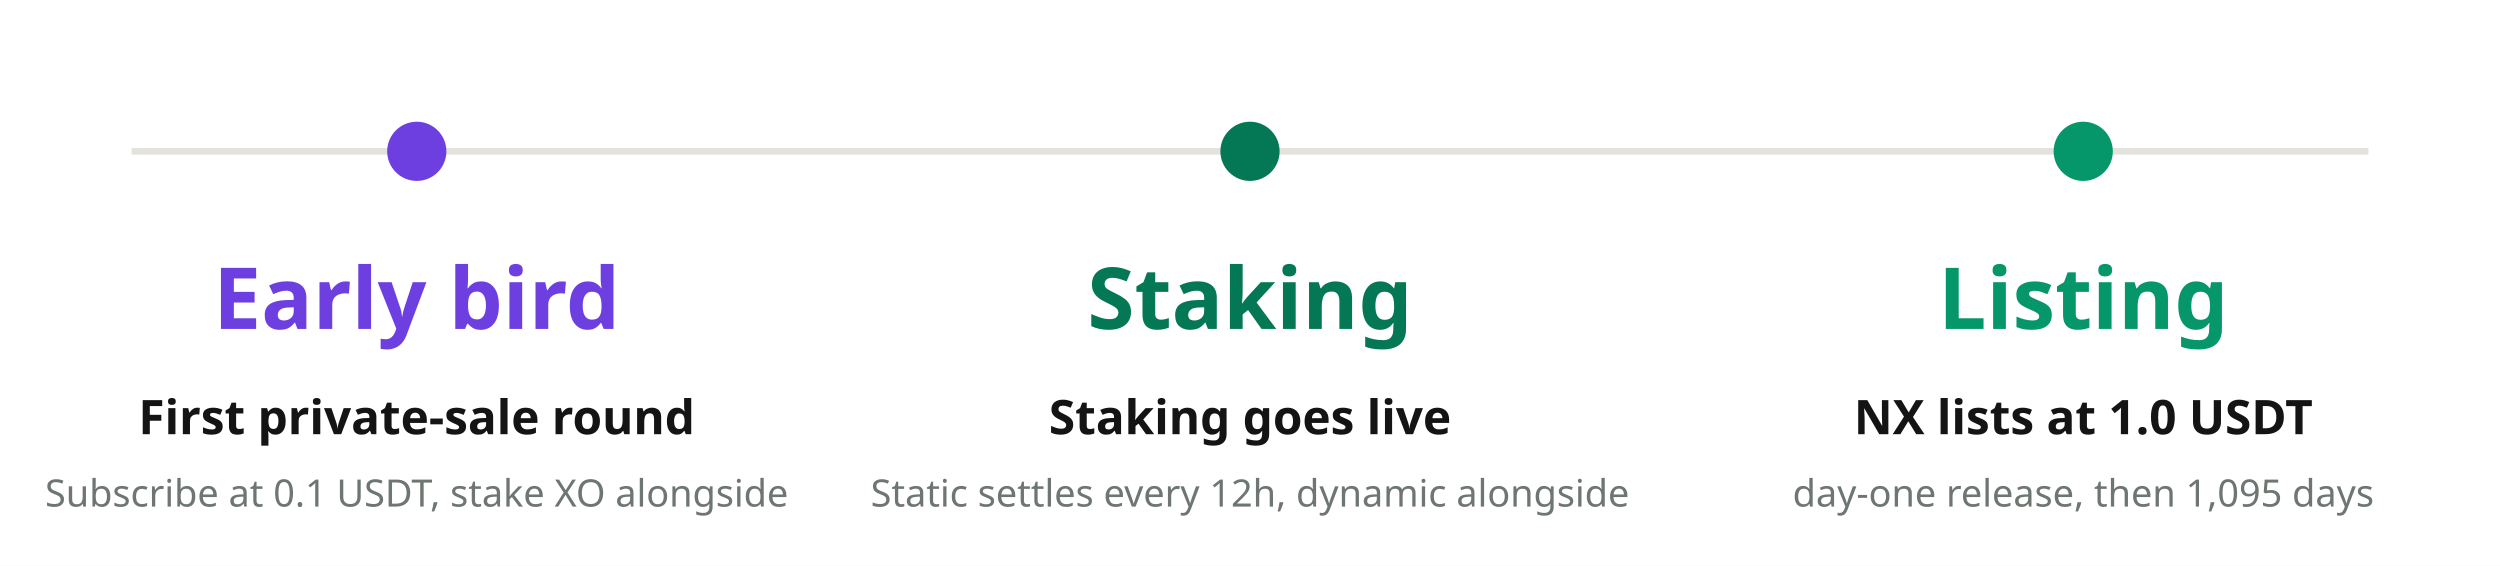
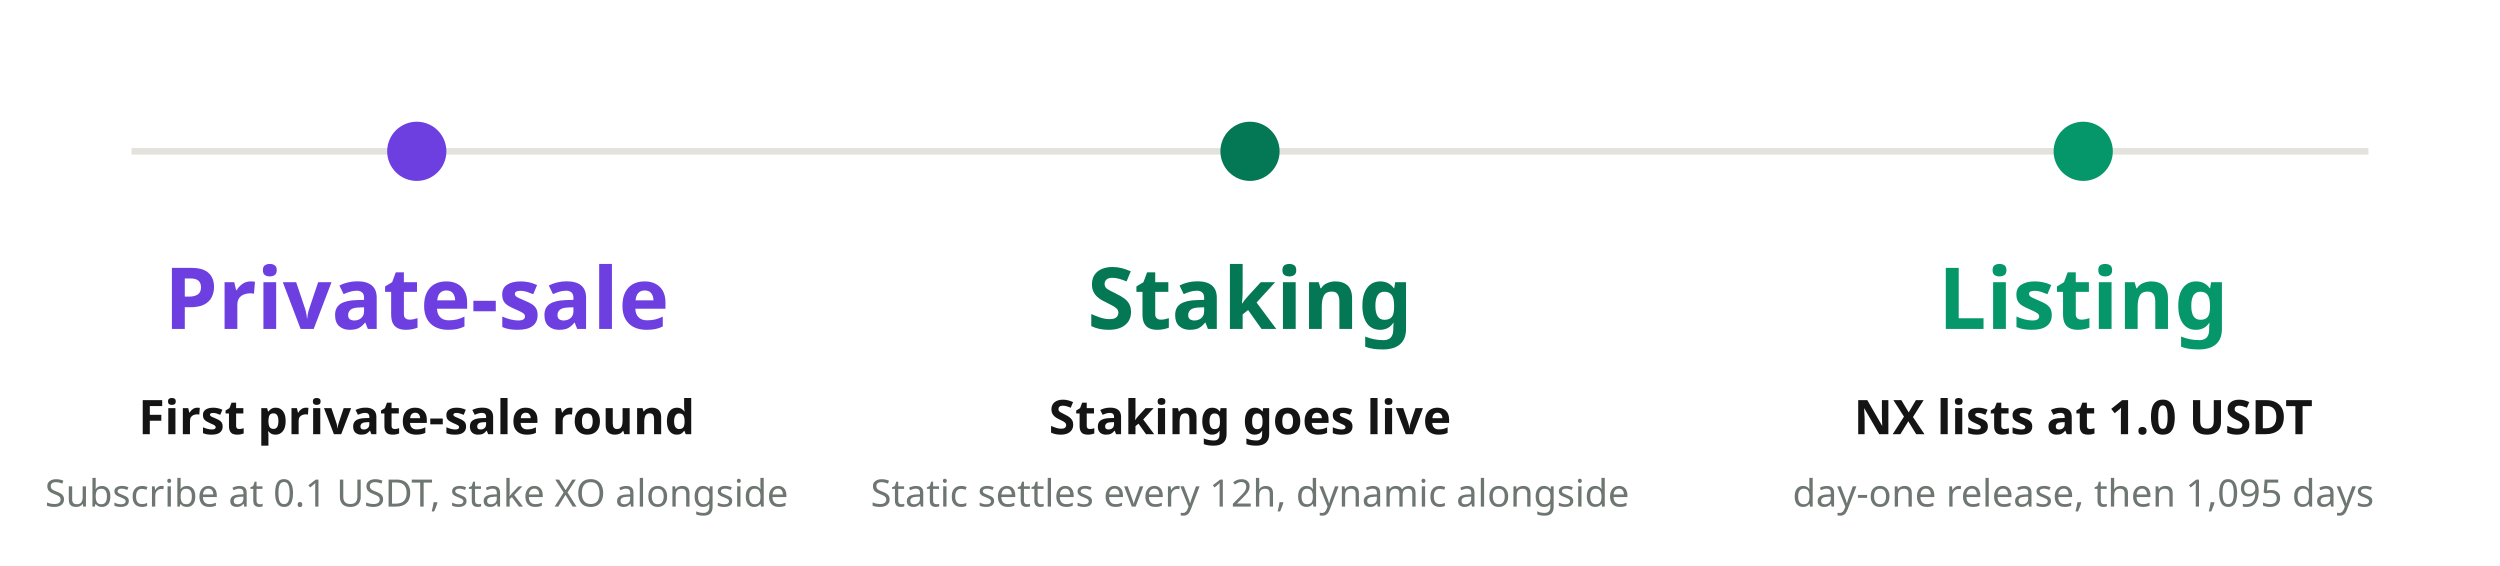
<svg xmlns="http://www.w3.org/2000/svg" viewBox="0 0 760 172" width="760" height="172" style="display:block;background:#FFFFFF">
  <rect width="760" height="172" fill="#FFFFFF" />
  <line x1="40" y1="46" x2="720" y2="46" stroke="#E4E2DC" stroke-width="2" />
  <circle cx="126.7" cy="46" r="9" fill="#6D3FE0" />
-   <text x="126.667" y="100" font-size="26" fill="#6D3FE0" font-family="'PingFang SC','Hiragino Sans GB','Noto Sans SC',sans-serif" text-anchor="middle" font-weight="700" letter-spacing="0">Early bird</text>
+   <text x="126.667" y="100" font-size="26" fill="#6D3FE0" font-family="'PingFang SC','Hiragino Sans GB','Noto Sans SC',sans-serif" text-anchor="middle" font-weight="700" letter-spacing="0">Private-sale</text>
  <text x="126.667" y="132" font-size="14.5" fill="#141414" font-family="'PingFang SC','Hiragino Sans GB','Noto Sans SC',sans-serif" text-anchor="middle" font-weight="700" letter-spacing="0">First private-sale round</text>
  <text x="126.667" y="154" font-size="11.5" fill="#6E7671" font-family="'PingFang SC','Hiragino Sans GB','Noto Sans SC',sans-serif" text-anchor="middle" font-weight="400" letter-spacing="0">Subscribe at 0.1 USDT, stake XO alongside</text>
  <circle cx="380.0" cy="46" r="9" fill="#047854" />
  <text x="380.0" y="100" font-size="26" fill="#047854" font-family="'PingFang SC','Hiragino Sans GB','Noto Sans SC',sans-serif" text-anchor="middle" font-weight="700" letter-spacing="0">Staking</text>
  <text x="380.0" y="132" font-size="14.5" fill="#141414" font-family="'PingFang SC','Hiragino Sans GB','Noto Sans SC',sans-serif" text-anchor="middle" font-weight="700" letter-spacing="0">Staking goes live</text>
  <text x="380.0" y="154" font-size="11.5" fill="#6E7671" font-family="'PingFang SC','Hiragino Sans GB','Noto Sans SC',sans-serif" text-anchor="middle" font-weight="400" letter-spacing="0">Static settles every 12h, dynamic alongside</text>
  <circle cx="633.3" cy="46" r="9" fill="#059669" />
  <text x="633.333" y="100" font-size="26" fill="#059669" font-family="'PingFang SC','Hiragino Sans GB','Noto Sans SC',sans-serif" text-anchor="middle" font-weight="700" letter-spacing="0">Listing</text>
  <text x="633.333" y="132" font-size="14.5" fill="#141414" font-family="'PingFang SC','Hiragino Sans GB','Noto Sans SC',sans-serif" text-anchor="middle" font-weight="700" letter-spacing="0">NX lists at 1.0 USDT</text>
  <text x="633.333" y="154" font-size="11.5" fill="#6E7671" font-family="'PingFang SC','Hiragino Sans GB','Noto Sans SC',sans-serif" text-anchor="middle" font-weight="400" letter-spacing="0">day-one release, then 1,095 days</text>
</svg>
